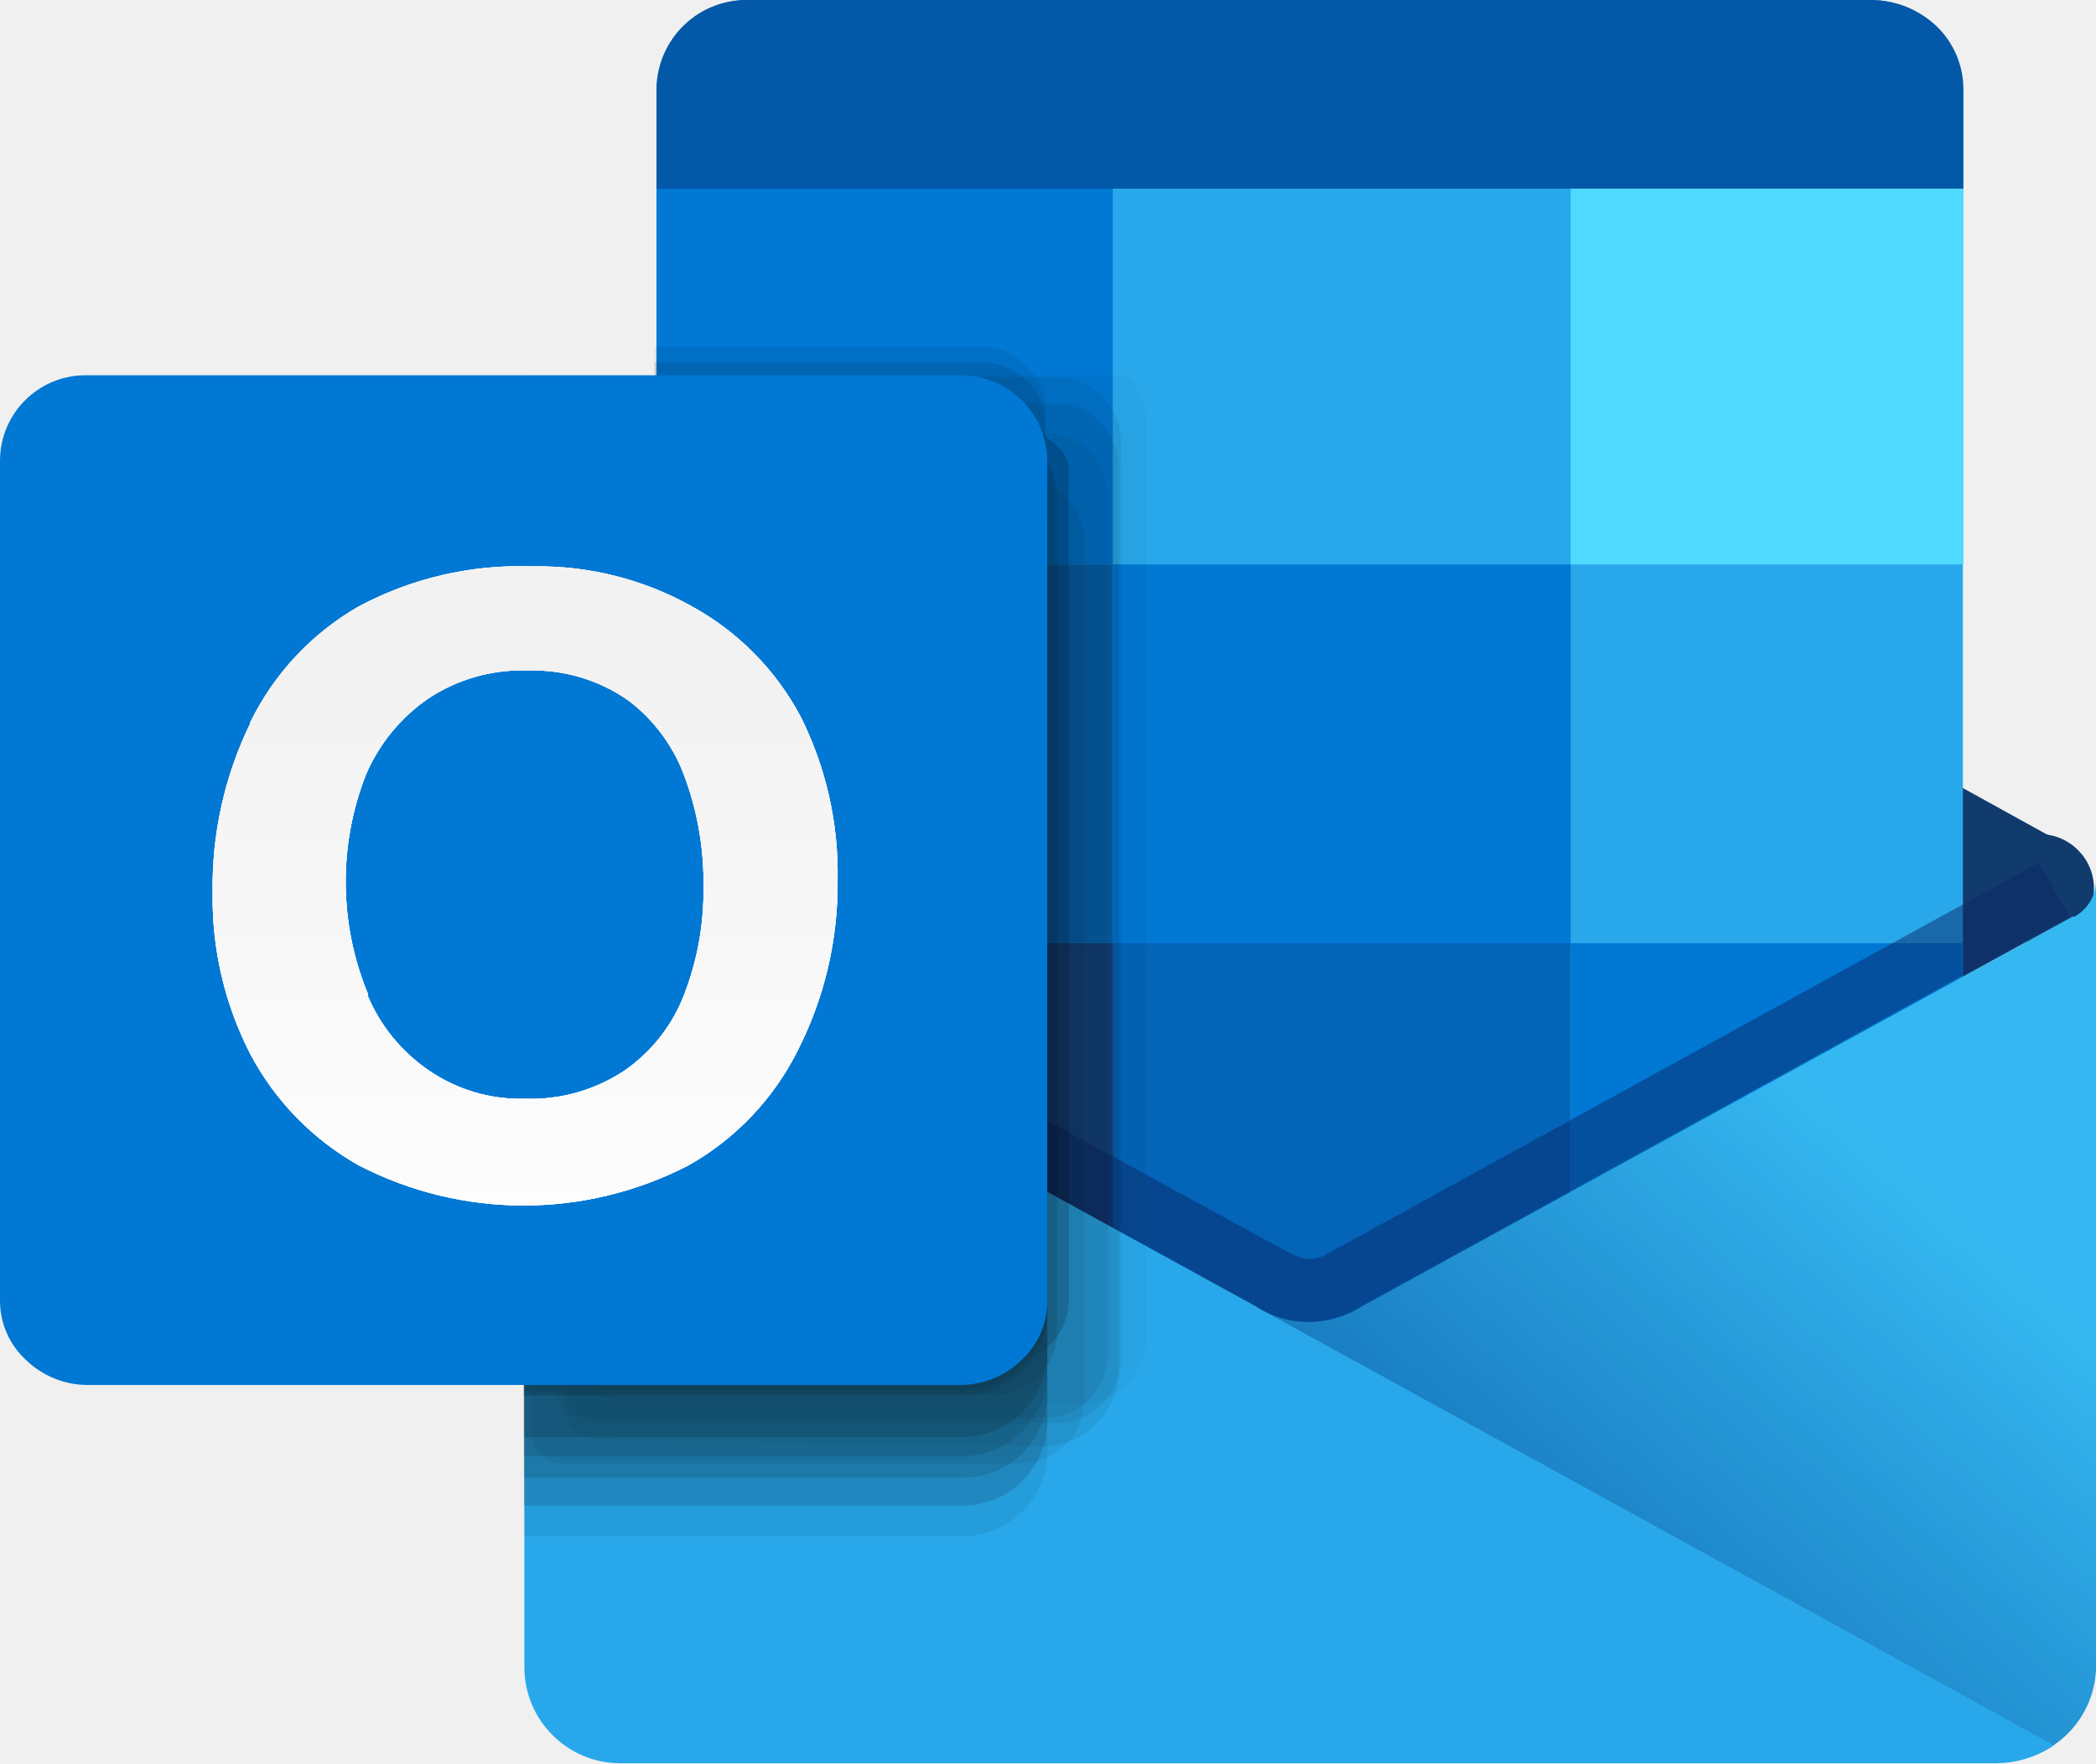
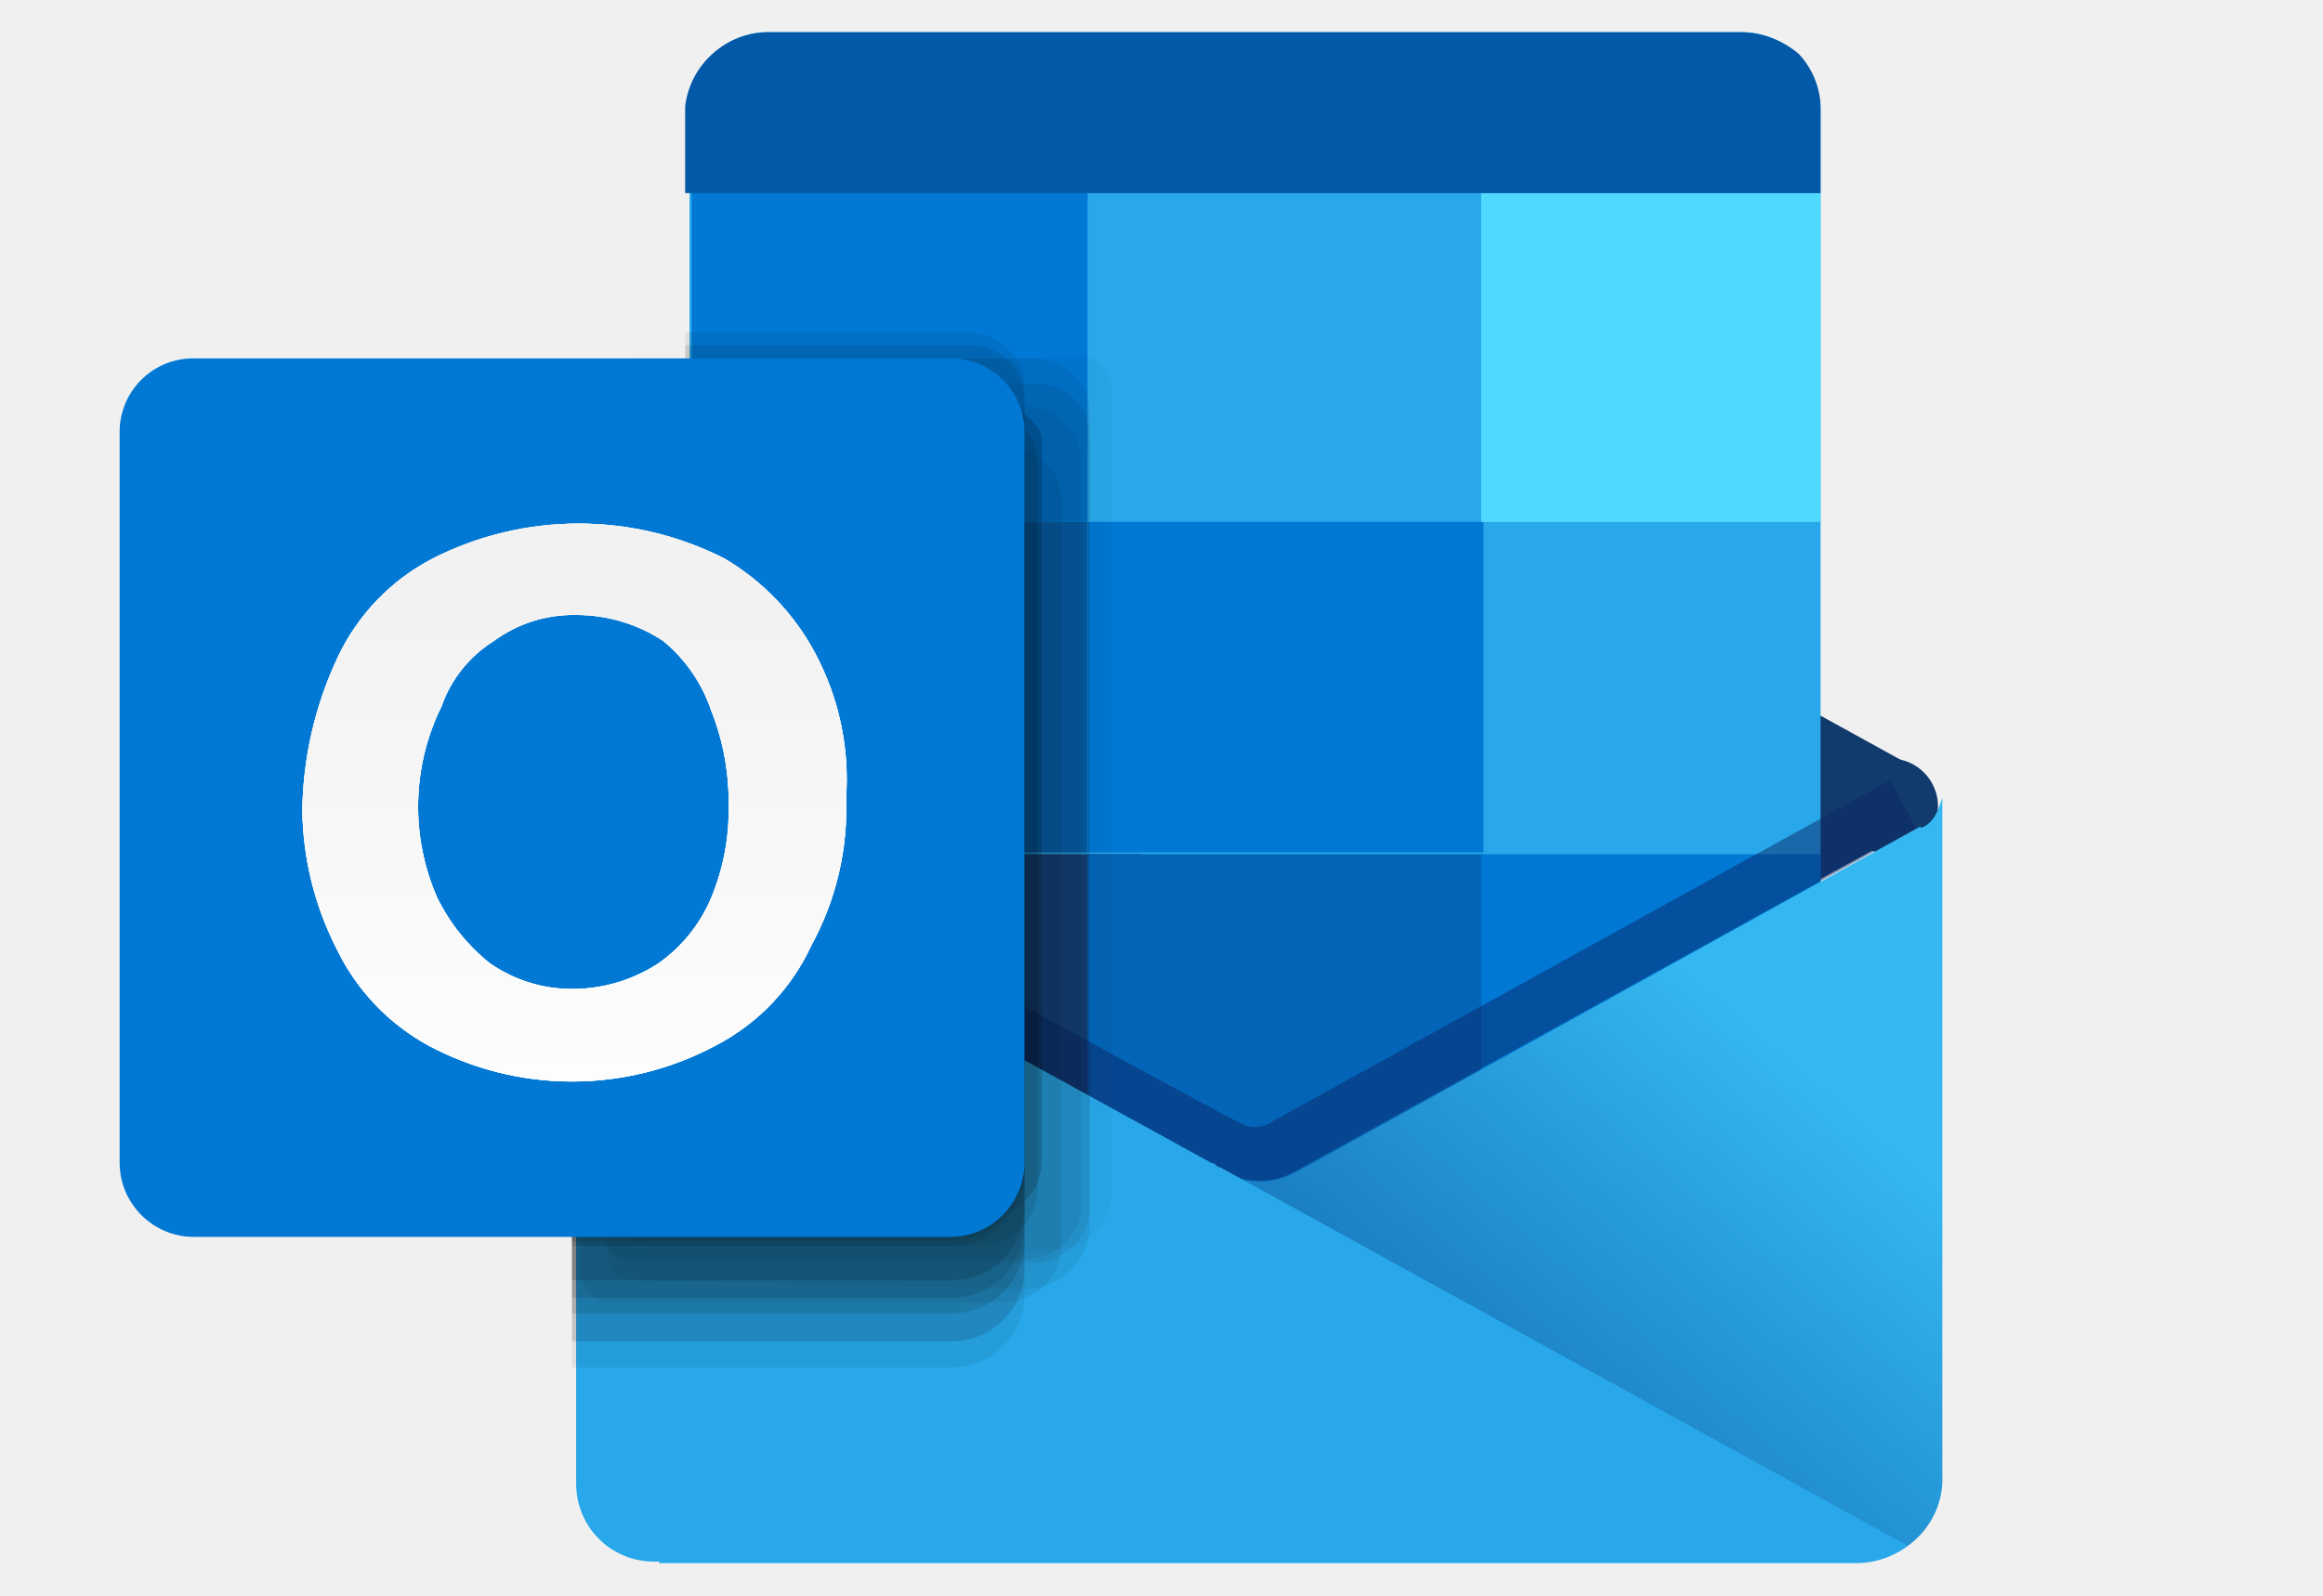
- <svg xmlns="http://www.w3.org/2000/svg" id="Layer_1" data-name="Layer 1" viewBox="0 0 41.89 35.24">
+ <svg xmlns="http://www.w3.org/2000/svg" id="Layer_1" data-name="Layer 1" viewBox="0 0 53.4 36.68">
  <defs>
    <style>.cls-1{fill:#123b6d;}.cls-2{fill:#28a8ea;}.cls-3{fill:#14447d;}.cls-4{fill:#0364b8;}.cls-5{fill:#0664b2;}.cls-6{fill:#0078d4;}.cls-7{fill:#50d9ff;}.cls-8{fill:#0358a7;}.cls-9{fill:url(#linear-gradient);}.cls-10{fill:#0a2767;opacity:0.5;}.cls-10,.cls-12,.cls-13,.cls-14,.cls-15,.cls-16,.cls-17,.cls-19{isolation:isolate;}.cls-11{opacity:0.67;}.cls-12{opacity:0.05;}.cls-13{opacity:0.1;}.cls-14{opacity:0.2;}.cls-15{opacity:0.01;}.cls-16{opacity:0.3;}.cls-17{opacity:0.15;}.cls-18,.cls-19{fill:#fff;}.cls-19{opacity:0.4;}.cls-20{fill:url(#linear-gradient-2);}</style>
-     <linearGradient id="linear-gradient" x1="146.28" y1="162.21" x2="145.38" y2="162.79" gradientTransform="translate(-3473.83 -2167.56) scale(24 13.5)" gradientUnits="userSpaceOnUse">
+     <linearGradient id="linear-gradient" x1="-71.42" y1="338.54" x2="-72.32" y2="337.96" gradientTransform="matrix(24, 0, 0, -13.5, 1753.76, 4593.29)" gradientUnits="userSpaceOnUse">
      <stop offset="0" stop-color="#35b8f1" />
      <stop offset="0.75" stop-color="#0d64ad" />
    </linearGradient>
-     <linearGradient id="linear-gradient-2" x1="130.24" y1="164.85" x2="130.24" y2="166.16" gradientTransform="translate(-1228.07 -1597.17) scale(9.51 9.77)" gradientUnits="userSpaceOnUse">
+     <linearGradient id="linear-gradient-2" x1="-72.86" y1="331.02" x2="-72.86" y2="329.71" gradientTransform="matrix(9.51, 0, 0, -9.77, 706.13, 3248.16)" gradientUnits="userSpaceOnUse">
      <stop offset="0" stop-color="#f2f2f2" />
      <stop offset="1" stop-color="#fff" />
    </linearGradient>
  </defs>
  <g id="v">
    <g id="Outlook_32x" data-name="Outlook 32x">
-       <circle id="Oval" class="cls-1" cx="40.76" cy="17.76" r="1.09" />
-       <circle class="cls-1" cx="11.34" cy="17.59" r="1.31" />
-       <path id="Shape" class="cls-1" d="M26.16,17.59H10.9v.73l14.2,7.8.19.1a2,2,0,0,0,1.74,0l.19-.1,14.2-7.8v-.73H26.16" />
-       <path class="cls-1" d="M26.16,17.59H10.9v-.73l14.2-7.8.19-.1A2,2,0,0,1,27,9l.19.1,14.14,7.81v.72H26.16" />
-       <rect id="Rectangle-path" class="cls-2" x="13.12" width="26.11" height="32.61" rx="1.84" />
-       <path class="cls-3" d="M13.12,18.85H23.54v7.86H13.12Z" />
-       <path class="cls-4" d="M22.24,18.85h9.15v7.86H22.24Z" />
-       <path class="cls-5" d="M13.12,11.28h9.12v7.57H13.12Z" />
-       <path class="cls-6" d="M31.39,18.85h7.85v7.86H31.39Zm-9.15-7.57h9.15v7.57H22.24ZM13.12,3.72h9.12v7.56H13.12Z" />
-       <path class="cls-7" d="M31.39,3.72h7.85v7.56H31.39Z" />
-       <path class="cls-8" d="M15,0h22.4a1.91,1.91,0,0,1,1.3.52,1.75,1.75,0,0,1,.54,1.25v2H13.12v-2A1.8,1.8,0,0,1,15,0Z" />
-       <path id="Envelope" class="cls-9" d="M41.42,18.32l-14.2,7.79a1.18,1.18,0,0,1-.19.11,2,2,0,0,1-1.74,0,1.18,1.18,0,0,1-.19-.11L10.92,18.32a.83.83,0,0,1-.43-.73V33.32a1.92,1.92,0,0,0,1.95,1.89H39.89a1.93,1.93,0,0,0,2-1.84V17.59a.83.83,0,0,1-.43.73Z" />
-       <path class="cls-10" d="M26.16,26.42a2,2,0,0,1-.87-.2L11,18.37l.64-1.1S25.63,25,25.9,25.1a.66.66,0,0,0,.55,0l14.3-7.86.61,1.08L27,26.22A2,2,0,0,1,26.16,26.42Z" />
-       <path class="cls-2" d="M12.43,35.24H39.89a2.09,2.09,0,0,0,1.16-.36L25.29,26.22a1.18,1.18,0,0,1-.19-.11L10.92,18.32l-.44-.24V33.32a1.92,1.92,0,0,0,1.92,1.92Z" />
+       <circle id="Oval" class="cls-1" cx="43.45" cy="18.54" r="1.1" />
+       <circle class="cls-1" cx="14.05" cy="18.34" r="1.3" />
+       <path id="Shape" class="cls-1" d="M28.85,18.34H13.55V19l14.2,7.8.2.1a1.72,1.72,0,0,0,1.7,0l.2-.1L44.05,19v-.7H28.85" />
+       <path class="cls-1" d="M28.85,18.34H13.55v-.7l14.2-7.8.2-.1a1.72,1.72,0,0,1,1.7,0l.2.1L44,17.64v.7H28.85" />
+       <path id="Rectangle-path" class="cls-2" d="M17.65.74h22.4a1.79,1.79,0,0,1,1.8,1.8v28.9a1.79,1.79,0,0,1-1.8,1.8H17.65a1.79,1.79,0,0,1-1.8-1.8V2.54A1.79,1.79,0,0,1,17.65.74Z" />
+       <path class="cls-3" d="M15.85,19.64h10.4v7.9H15.85Z" />
+       <path class="cls-4" d="M25,19.64h9.1v7.9H25Z" />
+       <path class="cls-5" d="M15.85,12H25v7.6h-9.1Z" />
+       <path class="cls-6" d="M34.05,19.64h7.8v7.9h-7.8ZM25,12h9.1v7.6H25Zm-9.1-7.6H25V12h-9.1Z" />
+       <path class="cls-7" d="M34.05,4.44h7.8V12h-7.8Z" />
+       <path class="cls-8" d="M17.65.74h22.4a2.11,2.11,0,0,1,1.3.5,1.85,1.85,0,0,1,.5,1.2v2H15.75v-2A1.94,1.94,0,0,1,17.65.74Z" />
+       <path id="Envelope" class="cls-9" d="M44.15,19,30,26.84c-.1,0-.1.1-.2.1a1.72,1.72,0,0,1-1.7,0c-.1,0-.1-.1-.2-.1L13.65,19a.67.67,0,0,1-.4-.7V34a1.9,1.9,0,0,0,1.9,1.9h27.5a1.91,1.91,0,0,0,2-1.8V18.34c-.1.3-.2.6-.5.7Z" />
+       <path class="cls-10" d="M28.85,27.14a2.92,2.92,0,0,1-.9-.2l-14.3-7.8.6-1.1s14,7.7,14.3,7.8a.64.64,0,0,0,.6,0l14.3-7.9.6,1.1-14.3,7.9A1.49,1.49,0,0,1,28.85,27.14Z" />
+       <path class="cls-2" d="M15.15,35.94h27.5a1.92,1.92,0,0,0,1.2-.4l-15.8-8.7c-.1,0-.1-.1-.2-.1l-14.2-7.8-.4-.2V34a1.78,1.78,0,0,0,1.9,1.9Z" />
      <g id="dropshadow" class="cls-11">
-         <path class="cls-12" d="M22.49,7.5H11.9a.57.57,0,0,0-.08.28V27.41a.66.66,0,0,0,.66.64h9.11a1.29,1.29,0,0,0,1.31-1.27h0V8.41A1.21,1.21,0,0,0,22.49,7.5Z" />
-         <path class="cls-13" d="M19.19,10.46H10.47V30.7h8.72a1.69,1.69,0,0,0,1.74-1.63v-17A1.69,1.69,0,0,0,19.19,10.46Z" />
-         <path class="cls-14" d="M19.19,9.32H10.47V29.53h8.72a1.68,1.68,0,0,0,1.74-1.62v-17A1.69,1.69,0,0,0,19.19,9.32Z" />
-         <path class="cls-13" d="M21.07,7.54H12a.65.65,0,0,0-.66.63V27.81a.64.64,0,0,0,.66.63h9.11a1.29,1.29,0,0,0,1.29-1.26V8.8A1.29,1.29,0,0,0,21.07,7.54Z" />
-         <path class="cls-13" d="M21.05,8.06H11.94a.65.65,0,0,0-.66.63V28.13a.64.64,0,0,0,.66.63l9,.15a1.56,1.56,0,0,0,1.42-1.41V9.32A1.29,1.29,0,0,0,21.05,8.06Z" />
-         <path class="cls-15" d="M10.47,7.5V23.06h-.11v2.58a.64.64,0,0,0,.65.63h0L18.25,25c.72,0,2.66-.6,2.66-1.3V7.84a1.28,1.28,0,0,0-.07-.34Z" />
-         <path class="cls-14" d="M19.19,9.85H10.47V30.09h8.72a1.69,1.69,0,0,0,1.74-1.63v-17A1.69,1.69,0,0,0,19.19,9.85Z" />
-         <path class="cls-16" d="M19.19,8.07H10.47V27.89h8.72a1.7,1.7,0,0,0,1.74-1.63V9.7A1.7,1.7,0,0,0,19.19,8.07Z" />
-         <path class="cls-16" d="M19.19,8.07H10.47V27.79h8.72a1.69,1.69,0,0,0,1.74-1.63V9.7A1.7,1.7,0,0,0,19.19,8.07Z" />
-         <path class="cls-16" d="M19.19,8.48H10.47V28.72h8.72a1.7,1.7,0,0,0,1.74-1.63v-17A1.69,1.69,0,0,0,19.19,8.48Z" />
-         <path class="cls-14" d="M19.19,8.86H10.47V29.1h8.72a1.69,1.69,0,0,0,1.74-1.63v-17A1.69,1.69,0,0,0,19.19,8.86Z" />
-         <path class="cls-13" d="M20.83,8.64H11.72a.64.64,0,0,0-.65.63h0V27.71a.64.64,0,0,0,.65.63h9.11a1.28,1.28,0,0,0,1.31-1.25h0V9.9A1.29,1.29,0,0,0,20.83,8.64Z" />
-         <path class="cls-14" d="M19.83,8.64H10.71a.69.69,0,0,0-.24,0V27.88a.49.49,0,0,0,.24,0h9.12a1.28,1.28,0,0,0,1.3-1.26h0V9.9a1.28,1.28,0,0,0-1.3-1.26Z" />
-         <path class="cls-16" d="M17.54,7.55H10.9a.64.64,0,0,0-.65.63h0V26.62a.64.64,0,0,0,.65.63H20A1.28,1.28,0,0,0,21.36,26V9.37c0-.75-1.77-1.16-2-1.38A4,4,0,0,0,17.54,7.55Z" />
-         <path class="cls-13" d="M20.36,9.55H11.28a.64.64,0,0,0-.65.63h0V28.62a.64.64,0,0,0,.65.63h9.08A1.29,1.29,0,0,0,21.67,28V10.81A1.29,1.29,0,0,0,20.36,9.55Z" />
-         <path class="cls-13" d="M19.58,6.93h-6.5v5.61H10.47V23.41h-.11V26a.64.64,0,0,0,.65.63h0l7.22-1.31c.72,0,2.66-.61,2.66-1.3V8.19A1.29,1.29,0,0,0,19.58,6.93Z" />
-         <path class="cls-17" d="M19.58,7.24h-6.5v5.3H10.47V23.73h-.11v2.59A.64.64,0,0,0,11,27h0l7.24-1.28c.72,0,2.66-.6,2.66-1.3V8.51A1.29,1.29,0,0,0,19.6,7.24Z" />
+         <path class="cls-12" d="M25.15,8.24H14.55a.37.37,0,0,0-.1.3v19.6c0,.4.3.6.7.6h9.1a1.32,1.32,0,0,0,1.3-1.3h0V9A1,1,0,0,0,25.15,8.24Z" />
+         <path class="cls-13" d="M21.85,11.24h-8.7v20.2h8.7a1.67,1.67,0,0,0,1.7-1.6v-17A1.5,1.5,0,0,0,21.85,11.24Z" />
+         <path class="cls-14" d="M21.85,10h-8.7v20.2h8.7a1.67,1.67,0,0,0,1.7-1.6v-17A1.61,1.61,0,0,0,21.85,10Z" />
+         <path class="cls-13" d="M23.75,8.24h-9.1a.75.75,0,0,0-.7.6v19.6c0,.4.3.6.7.6h9.1a1.32,1.32,0,0,0,1.3-1.3V9.34A1.31,1.31,0,0,0,23.75,8.24Z" />
+         <path class="cls-13" d="M23.75,8.84h-9.1a.75.75,0,0,0-.7.6v19.4c0,.4.3.6.7.6l9,.2a1.5,1.5,0,0,0,1.4-1.4V10A1.18,1.18,0,0,0,23.75,8.84Z" />
+         <path class="cls-15" d="M13.15,8.24v15.6h-.1v2.6a.58.58,0,0,0,.6.6h0l7.2-1.3c.7,0,2.7-.6,2.7-1.3V8.64a.37.37,0,0,0-.1-.3H13.15Z" />
+         <path class="cls-14" d="M21.85,10.64h-8.7v20.2h8.7a1.67,1.67,0,0,0,1.7-1.6v-17A1.5,1.5,0,0,0,21.85,10.64Z" />
+         <path class="cls-16" d="M21.85,8.84h-8.7v19.8h8.7a1.67,1.67,0,0,0,1.7-1.6V10.44A1.55,1.55,0,0,0,21.85,8.84Z" />
+         <path class="cls-16" d="M21.85,8.84h-8.7v19.7h8.7a1.67,1.67,0,0,0,1.7-1.6V10.44A1.55,1.55,0,0,0,21.85,8.84Z" />
+         <path class="cls-16" d="M21.85,9.24h-8.7v20.2h8.7a1.67,1.67,0,0,0,1.7-1.6v-17A1.61,1.61,0,0,0,21.85,9.24Z" />
+         <path class="cls-14" d="M21.85,9.64h-8.7v20.2h8.7a1.67,1.67,0,0,0,1.7-1.6v-17A1.5,1.5,0,0,0,21.85,9.64Z" />
+         <path class="cls-13" d="M23.55,9.34h-9.1a.58.58,0,0,0-.6.6h0v18.4a.58.58,0,0,0,.6.6h9.1a1.24,1.24,0,0,0,1.3-1.2h0V10.54A1.31,1.31,0,0,0,23.55,9.34Z" />
+         <path class="cls-14" d="M22.55,9.34h-9.1c-.1,0-.2,0-.2.1v19.2h9.3a1.32,1.32,0,0,0,1.3-1.3h0V10.64a1.32,1.32,0,0,0-1.3-1.3Z" />
+         <path class="cls-16" d="M20.25,8.34h-6.6a.75.75,0,0,0-.7.6h0v18.4a.58.58,0,0,0,.6.6h9.1a1.24,1.24,0,0,0,1.3-1.2h0V10.14c0-.8-1.8-1.2-2-1.4A3.29,3.29,0,0,0,20.25,8.34Z" />
+         <path class="cls-13" d="M23.05,10.34H14a.58.58,0,0,0-.6.6h0v18.4a.58.58,0,0,0,.6.6h9.1a1.32,1.32,0,0,0,1.3-1.3V11.44A1.16,1.16,0,0,0,23.05,10.34Z" />
+         <path class="cls-13" d="M22.25,7.64h-6.5v5.6h-2.6v10.9h-.1v2.6a.58.58,0,0,0,.6.6h0l7.2-1.3c.7,0,2.7-.6,2.7-1.3V8.94A1.32,1.32,0,0,0,22.25,7.64Z" />
+         <path class="cls-17" d="M22.25,7.94h-6.5v5.3h-2.6v11.2h-.1V27a.58.58,0,0,0,.6.6h0l7.2-1.3c.7,0,2.7-.6,2.7-1.3V9.14a1.24,1.24,0,0,0-1.3-1.2Z" />
      </g>
-       <path id="Back_Plate" data-name="Back Plate" class="cls-6" d="M1.75,7.5H19.19a1.72,1.72,0,0,1,1.74,1.68h0V26a1.6,1.6,0,0,1-.51,1.18,1.77,1.77,0,0,1-1.23.5H1.75a1.77,1.77,0,0,1-1.23-.5A1.6,1.6,0,0,1,0,26V9.18A1.71,1.71,0,0,1,1.75,7.5Z" />
-       <path class="cls-18" d="M5,14.44a5.4,5.4,0,0,1,2.17-2.32,6.83,6.83,0,0,1,3.46-.8,6.29,6.29,0,0,1,3.2.8A5.41,5.41,0,0,1,16,14.32a7,7,0,0,1,.74,3.26A7.34,7.34,0,0,1,15.94,21a5.41,5.41,0,0,1-2.18,2.29,7.17,7.17,0,0,1-6.59,0A5.51,5.51,0,0,1,5,21.06a6.81,6.81,0,0,1-.75-3.22A7.45,7.45,0,0,1,5,14.46Zm2.34,5.44A3.42,3.42,0,0,0,8.58,21.4a3.24,3.24,0,0,0,1.91.56,3.38,3.38,0,0,0,2-.57,3.27,3.27,0,0,0,1.19-1.53,5.73,5.73,0,0,0,.38-2.13,6.09,6.09,0,0,0-.36-2.16A3.35,3.35,0,0,0,12.56,14a3.32,3.32,0,0,0-2-.6,3.39,3.39,0,0,0-2,.56,3.53,3.53,0,0,0-1.25,1.53A5.87,5.87,0,0,0,7.36,19.88Z" />
-       <path id="Group" class="cls-19" d="M5,14.44a5.4,5.4,0,0,1,2.17-2.32,6.83,6.83,0,0,1,3.46-.8,6.29,6.29,0,0,1,3.2.8A5.41,5.41,0,0,1,16,14.32a7,7,0,0,1,.74,3.26A7.34,7.34,0,0,1,15.94,21a5.41,5.41,0,0,1-2.18,2.29,7.17,7.17,0,0,1-6.59,0A5.51,5.51,0,0,1,5,21.06a6.81,6.81,0,0,1-.75-3.22A7.45,7.45,0,0,1,5,14.46Zm2.34,5.44A3.42,3.42,0,0,0,8.58,21.4a3.24,3.24,0,0,0,1.91.56,3.38,3.38,0,0,0,2-.57,3.27,3.27,0,0,0,1.19-1.53,5.73,5.73,0,0,0,.38-2.13,6.09,6.09,0,0,0-.36-2.16A3.35,3.35,0,0,0,12.56,14a3.32,3.32,0,0,0-2-.6,3.39,3.39,0,0,0-2,.56,3.53,3.53,0,0,0-1.25,1.53A5.87,5.87,0,0,0,7.36,19.88Z" />
-       <path class="cls-20" d="M5,14.44a5.4,5.4,0,0,1,2.17-2.32,6.83,6.83,0,0,1,3.46-.8,6.29,6.29,0,0,1,3.2.8A5.41,5.41,0,0,1,16,14.32a7,7,0,0,1,.74,3.26A7.34,7.34,0,0,1,15.94,21a5.41,5.41,0,0,1-2.18,2.29,7.17,7.17,0,0,1-6.59,0A5.51,5.51,0,0,1,5,21.06a6.81,6.81,0,0,1-.75-3.22A7.45,7.45,0,0,1,5,14.46Zm2.34,5.44A3.42,3.42,0,0,0,8.58,21.4a3.24,3.24,0,0,0,1.91.56,3.38,3.38,0,0,0,2-.57,3.27,3.27,0,0,0,1.19-1.53,5.73,5.73,0,0,0,.38-2.13,6.09,6.09,0,0,0-.36-2.16A3.35,3.35,0,0,0,12.56,14a3.32,3.32,0,0,0-2-.6,3.39,3.39,0,0,0-2,.56,3.53,3.53,0,0,0-1.25,1.53A5.87,5.87,0,0,0,7.36,19.88Z" />
-       <path class="cls-20" d="M5,14.44a5.4,5.4,0,0,1,2.17-2.32,6.83,6.83,0,0,1,3.46-.8,6.29,6.29,0,0,1,3.2.8A5.41,5.41,0,0,1,16,14.32a7,7,0,0,1,.74,3.26A7.34,7.34,0,0,1,15.94,21a5.41,5.41,0,0,1-2.18,2.29,7.17,7.17,0,0,1-6.59,0A5.51,5.51,0,0,1,5,21.06a6.81,6.81,0,0,1-.75-3.22A7.45,7.45,0,0,1,5,14.46Zm2.34,5.44A3.42,3.42,0,0,0,8.58,21.4a3.24,3.24,0,0,0,1.91.56,3.38,3.38,0,0,0,2-.57,3.27,3.27,0,0,0,1.19-1.53,5.73,5.73,0,0,0,.38-2.13,6.09,6.09,0,0,0-.36-2.16A3.35,3.35,0,0,0,12.56,14a3.32,3.32,0,0,0-2-.6,3.39,3.39,0,0,0-2,.56,3.53,3.53,0,0,0-1.25,1.53A5.87,5.87,0,0,0,7.36,19.88Z" />
+       <path id="Back_Plate" data-name="Back Plate" class="cls-6" d="M4.45,8.24h17.4a1.69,1.69,0,0,1,1.7,1.7h0v16.8a1.71,1.71,0,0,1-1.7,1.7H4.45a1.71,1.71,0,0,1-1.7-1.7V9.94A1.69,1.69,0,0,1,4.45,8.24Z" />
+       <path class="cls-18" d="M7.75,15.14a4.91,4.91,0,0,1,2.2-2.3,7.4,7.4,0,0,1,6.7,0,5.56,5.56,0,0,1,2.1,2.2,6.15,6.15,0,0,1,.7,3.3,6.57,6.57,0,0,1-.8,3.4,4.91,4.91,0,0,1-2.2,2.3,7,7,0,0,1-6.6,0,5,5,0,0,1-2.1-2.2,7.22,7.22,0,0,1-.8-3.2,8.53,8.53,0,0,1,.8-3.5Zm2.3,5.5a4.43,4.43,0,0,0,1.2,1.5,3.29,3.29,0,0,0,1.9.6,3.61,3.61,0,0,0,2-.6,3.49,3.49,0,0,0,1.2-1.5,5.22,5.22,0,0,0,.4-2.1,5.7,5.7,0,0,0-.4-2.2,3.55,3.55,0,0,0-1.1-1.6,3.61,3.61,0,0,0-2-.6,3.08,3.08,0,0,0-1.9.6,2.89,2.89,0,0,0-1.2,1.5A5.21,5.21,0,0,0,10.05,20.64Z" />
+       <path id="Group" class="cls-19" d="M7.75,15.14a4.91,4.91,0,0,1,2.2-2.3,7.4,7.4,0,0,1,6.7,0,5.56,5.56,0,0,1,2.1,2.2,6.15,6.15,0,0,1,.7,3.3,6.57,6.57,0,0,1-.8,3.4,4.91,4.91,0,0,1-2.2,2.3,7,7,0,0,1-6.6,0,5,5,0,0,1-2.1-2.2,7.22,7.22,0,0,1-.8-3.2,8.53,8.53,0,0,1,.8-3.5Zm2.3,5.5a4.43,4.43,0,0,0,1.2,1.5,3.29,3.29,0,0,0,1.9.6,3.61,3.61,0,0,0,2-.6,3.49,3.49,0,0,0,1.2-1.5,5.22,5.22,0,0,0,.4-2.1,5.7,5.7,0,0,0-.4-2.2,3.55,3.55,0,0,0-1.1-1.6,3.61,3.61,0,0,0-2-.6,3.08,3.08,0,0,0-1.9.6,2.89,2.89,0,0,0-1.2,1.5A5.21,5.21,0,0,0,10.05,20.64Z" />
+       <path class="cls-20" d="M7.75,15.14a4.91,4.91,0,0,1,2.2-2.3,7.4,7.4,0,0,1,6.7,0,5.56,5.56,0,0,1,2.1,2.2,6.15,6.15,0,0,1,.7,3.3,6.57,6.57,0,0,1-.8,3.4,4.91,4.91,0,0,1-2.2,2.3,7,7,0,0,1-6.6,0,5,5,0,0,1-2.1-2.2,7.22,7.22,0,0,1-.8-3.2,8.53,8.53,0,0,1,.8-3.5Zm2.3,5.5a4.43,4.43,0,0,0,1.2,1.5,3.29,3.29,0,0,0,1.9.6,3.61,3.61,0,0,0,2-.6,3.49,3.49,0,0,0,1.2-1.5,5.22,5.22,0,0,0,.4-2.1,5.7,5.7,0,0,0-.4-2.2,3.55,3.55,0,0,0-1.1-1.6,3.61,3.61,0,0,0-2-.6,3.08,3.08,0,0,0-1.9.6,2.89,2.89,0,0,0-1.2,1.5A5.21,5.21,0,0,0,10.05,20.64Z" />
+       <path class="cls-20" d="M7.75,15.14a4.91,4.91,0,0,1,2.2-2.3,7.4,7.4,0,0,1,6.7,0,5.56,5.56,0,0,1,2.1,2.2,6.15,6.15,0,0,1,.7,3.3,6.57,6.57,0,0,1-.8,3.4,4.91,4.91,0,0,1-2.2,2.3,7,7,0,0,1-6.6,0,5,5,0,0,1-2.1-2.2,7.22,7.22,0,0,1-.8-3.2,8.53,8.53,0,0,1,.8-3.5Zm2.3,5.5a4.43,4.43,0,0,0,1.2,1.5,3.29,3.29,0,0,0,1.9.6,3.61,3.61,0,0,0,2-.6,3.49,3.49,0,0,0,1.2-1.5,5.22,5.22,0,0,0,.4-2.1,5.7,5.7,0,0,0-.4-2.2,3.55,3.55,0,0,0-1.1-1.6,3.61,3.61,0,0,0-2-.6,3.08,3.08,0,0,0-1.9.6,2.89,2.89,0,0,0-1.2,1.5A5.21,5.21,0,0,0,10.05,20.64Z" />
    </g>
  </g>
</svg>
